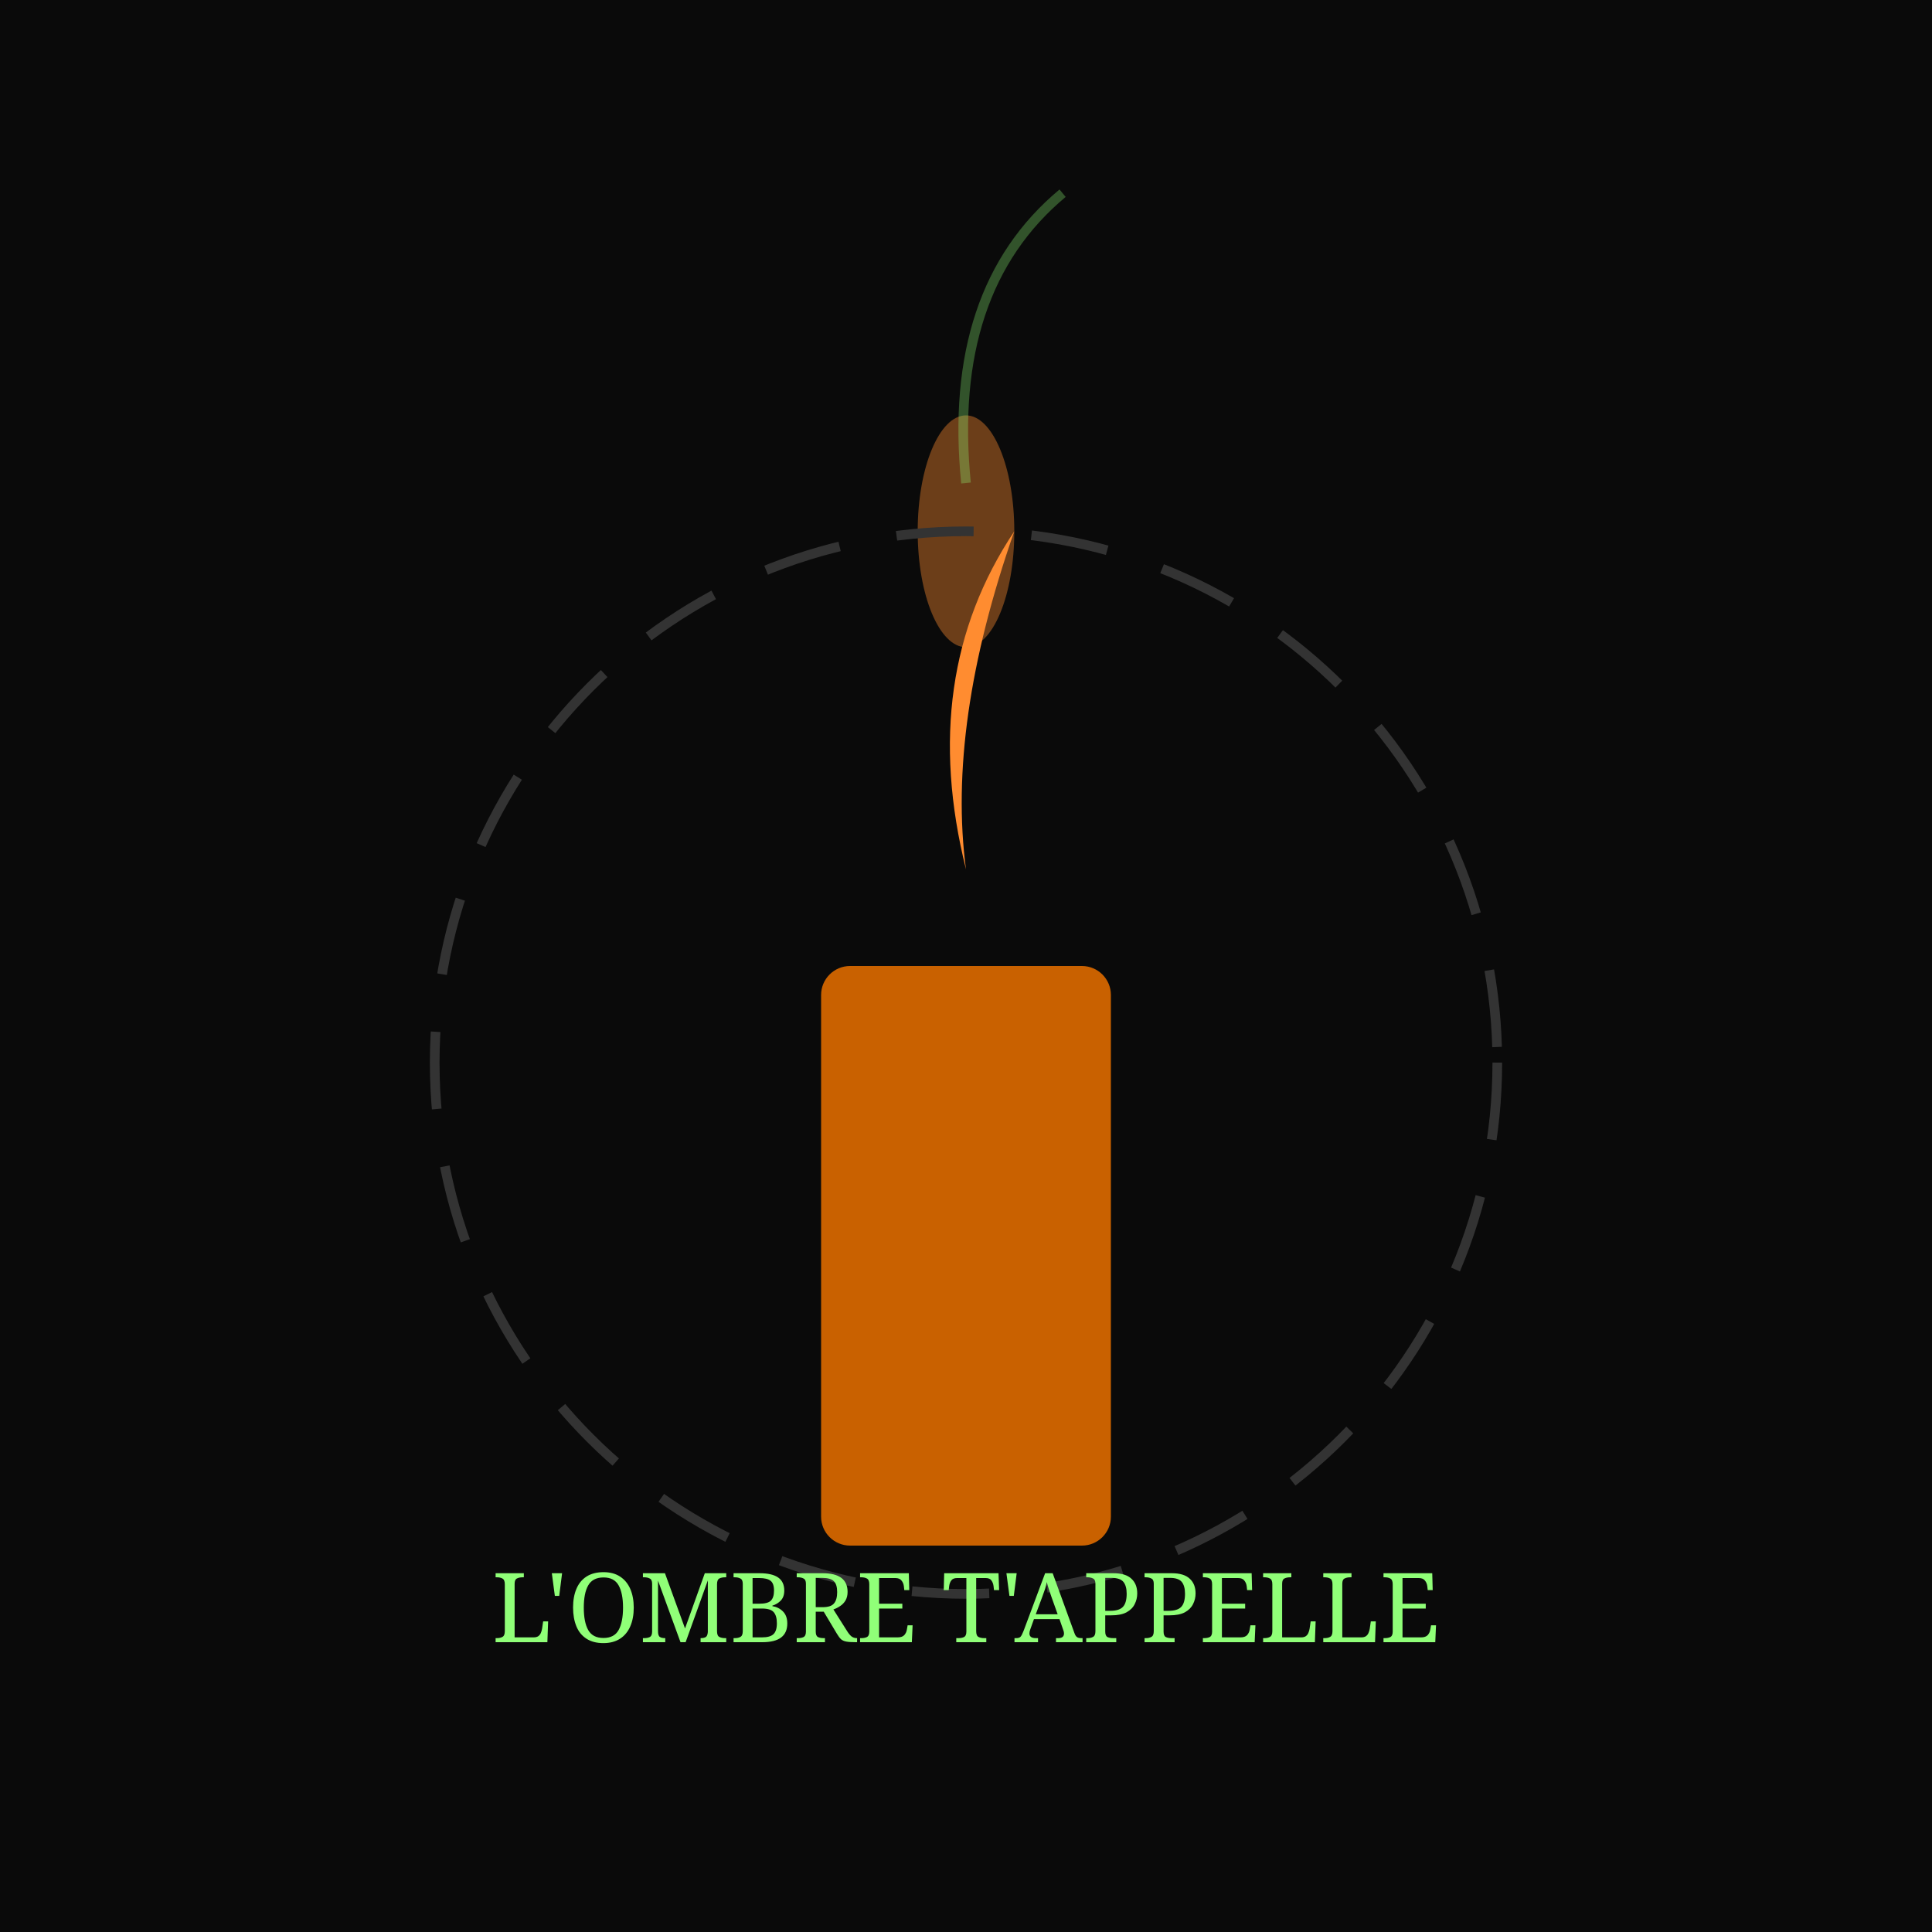
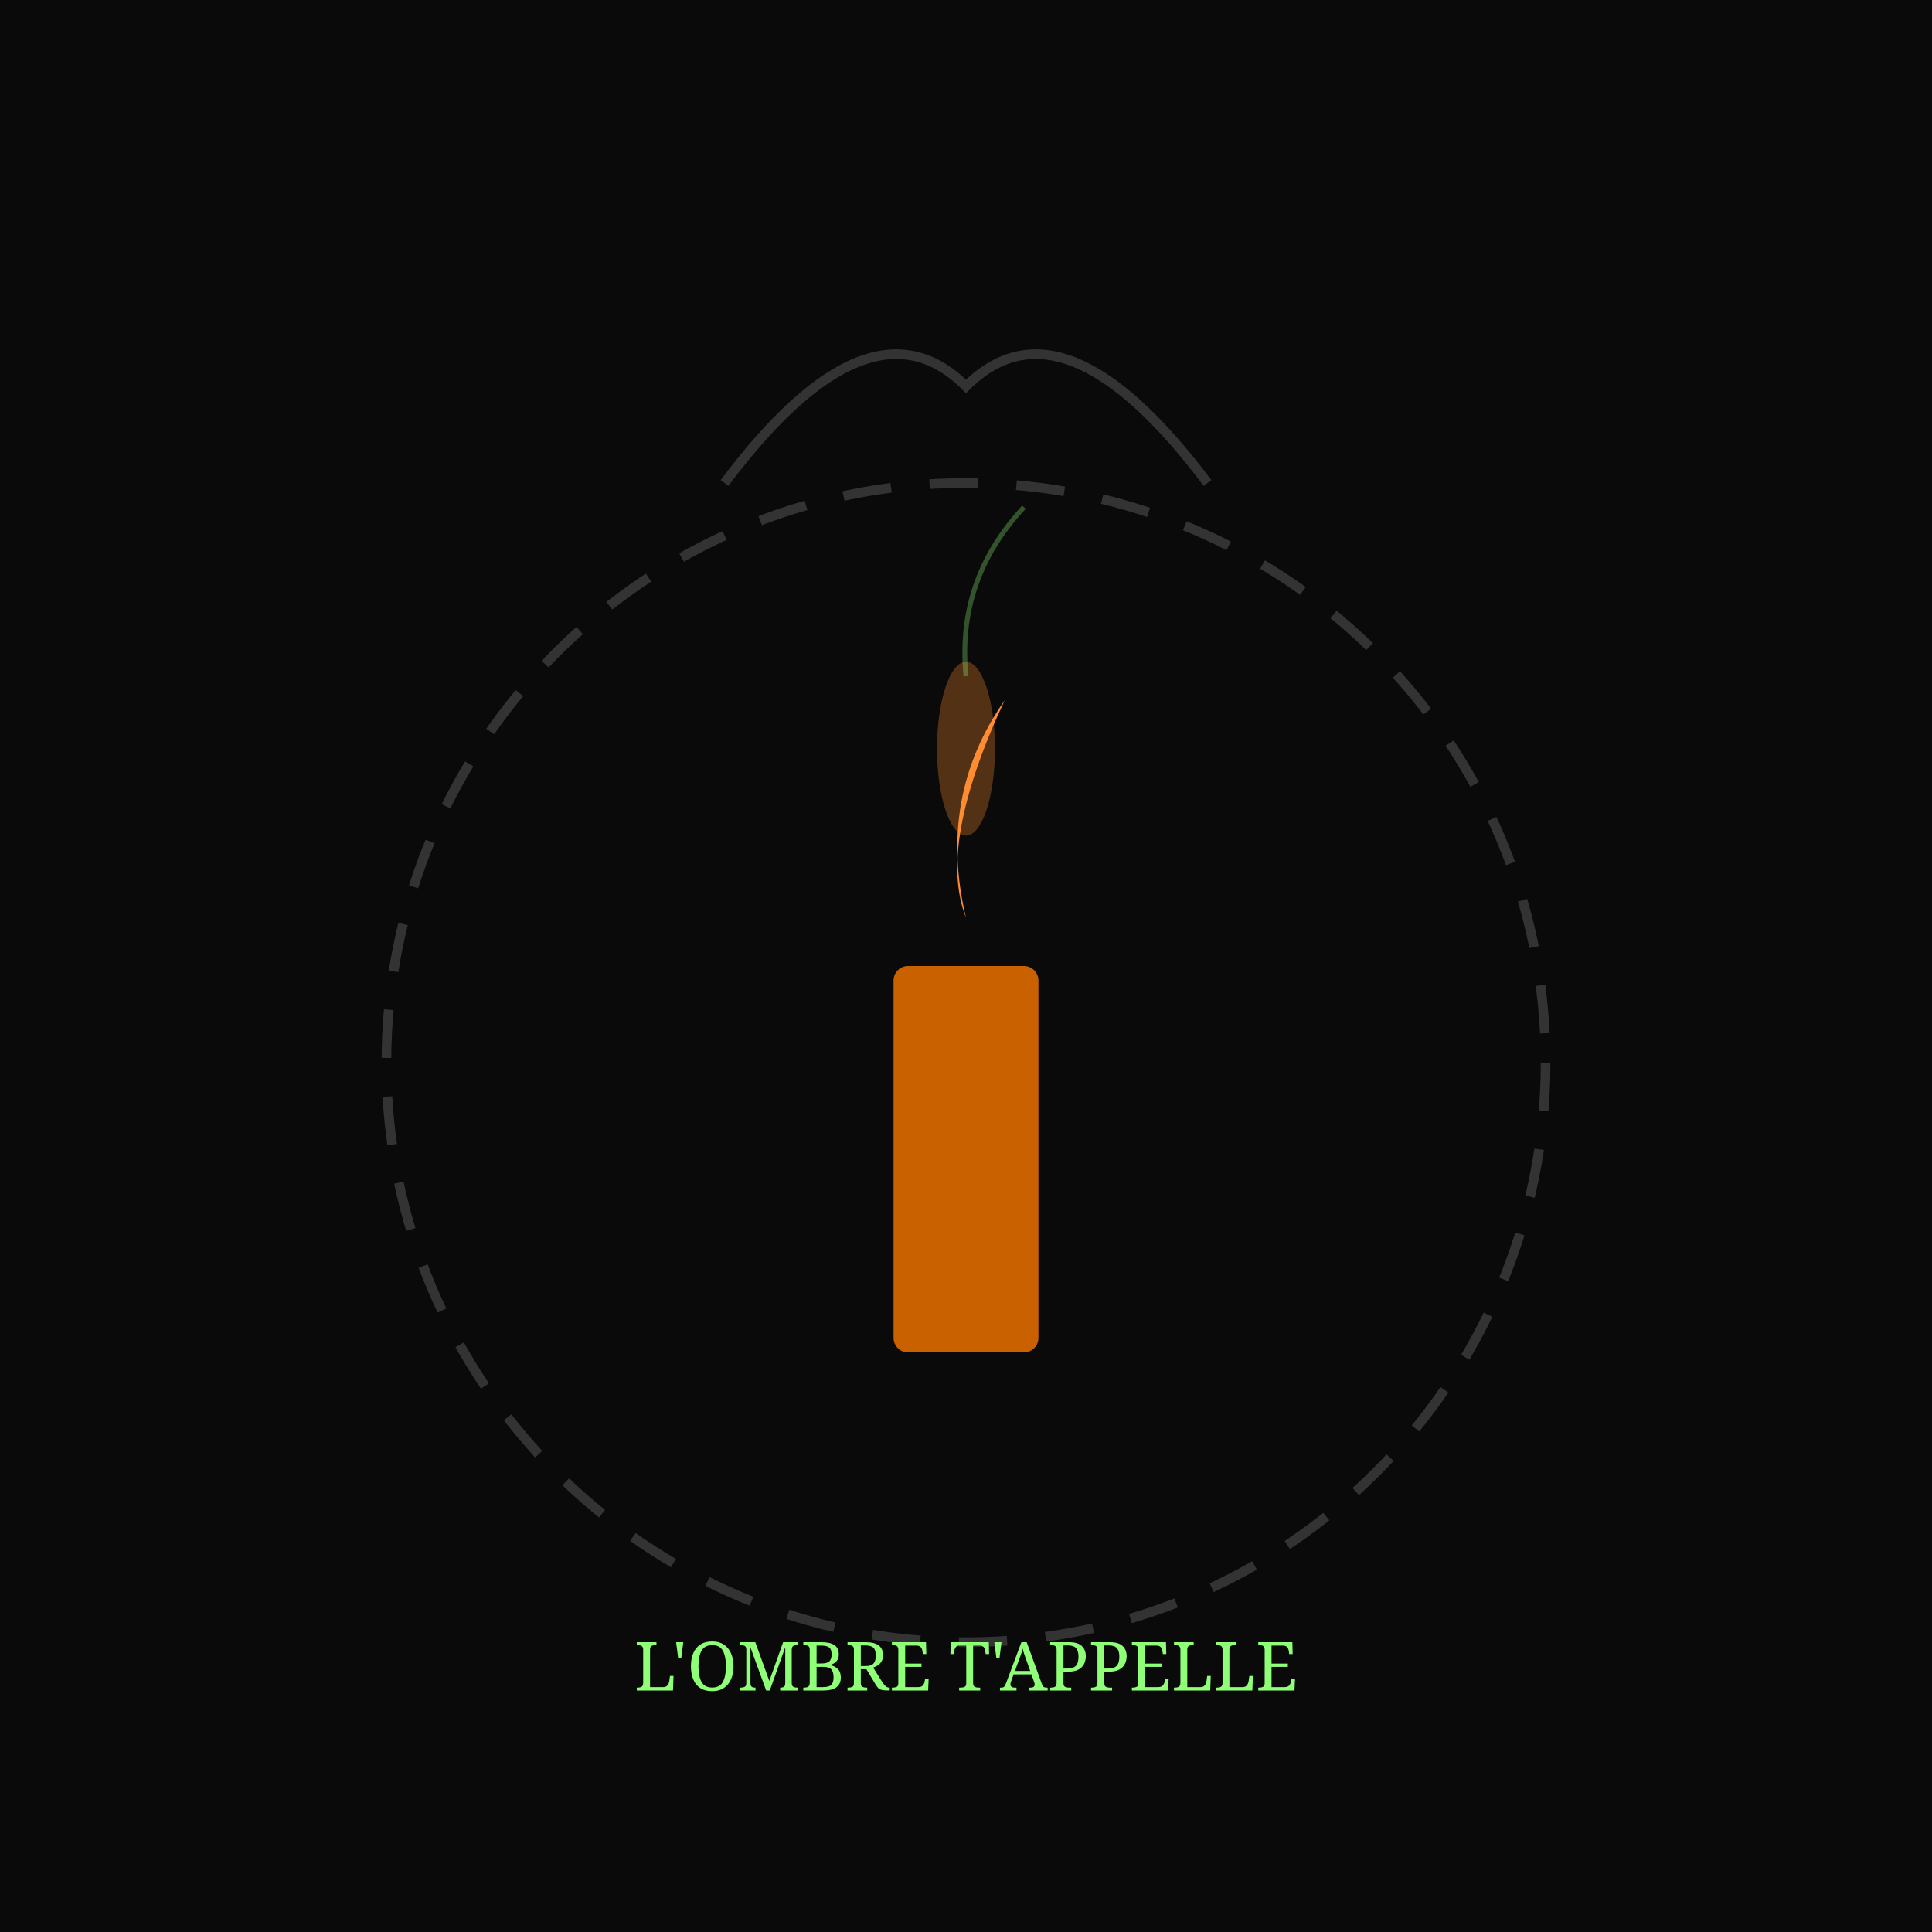
- <svg xmlns="http://www.w3.org/2000/svg" viewBox="0 0 200 200">
-   <rect width="200" height="200" fill="#0a0a0a" />
-   <rect x="85" y="100" width="30" height="60" fill="#c96100" rx="3" />
-   <path d="M100 90 Q95 70 105 55 Q98 75 100 90Z" fill="#ff8c30" />
-   <ellipse cx="100" cy="55" rx="5" ry="12" fill="#ff8c30" opacity=".4" />
-   <path d="M100 50 Q98 30 110 20" stroke="#90ff78" stroke-width="1" fill="none" opacity=".3" />
-   <circle cx="100" cy="110" r="55" fill="none" stroke="#333" stroke-dasharray="8 6" />
-   <text x="100" y="170" text-anchor="middle" fill="#90ff78" font-size="10" font-family="serif">L'OMBRE T'APPELLE</text>
+ <svg xmlns="http://www.w3.org/2000/svg" viewBox="0 0 400 400">
+   <rect width="400" height="400" fill="#0a0a0a" />
+   <circle cx="200" cy="220" r="120" fill="none" stroke="#333" stroke-dasharray="10 8" stroke-width="2" />
+   <rect x="185" y="200" width="30" height="80" fill="#c96100" rx="3" />
+   <path d="M200 190 Q194 165 208 145 Q194 175 200 190Z" fill="#ff8c30" />
+   <ellipse cx="200" cy="155" rx="6" ry="18" fill="#ff8c30" opacity=".3" />
+   <path d="M200 140 Q198 120 212 105" stroke="#90ff78" stroke-width="1" fill="none" opacity=".3" />
+   <path d="M150 100 Q180 60 200 80 Q220 60 250 100" fill="none" stroke="#333" stroke-width="2" />
+   <text x="200" y="350" text-anchor="middle" fill="#90ff78" font-size="14" font-family="serif">L'OMBRE T'APPELLE</text>
</svg>
